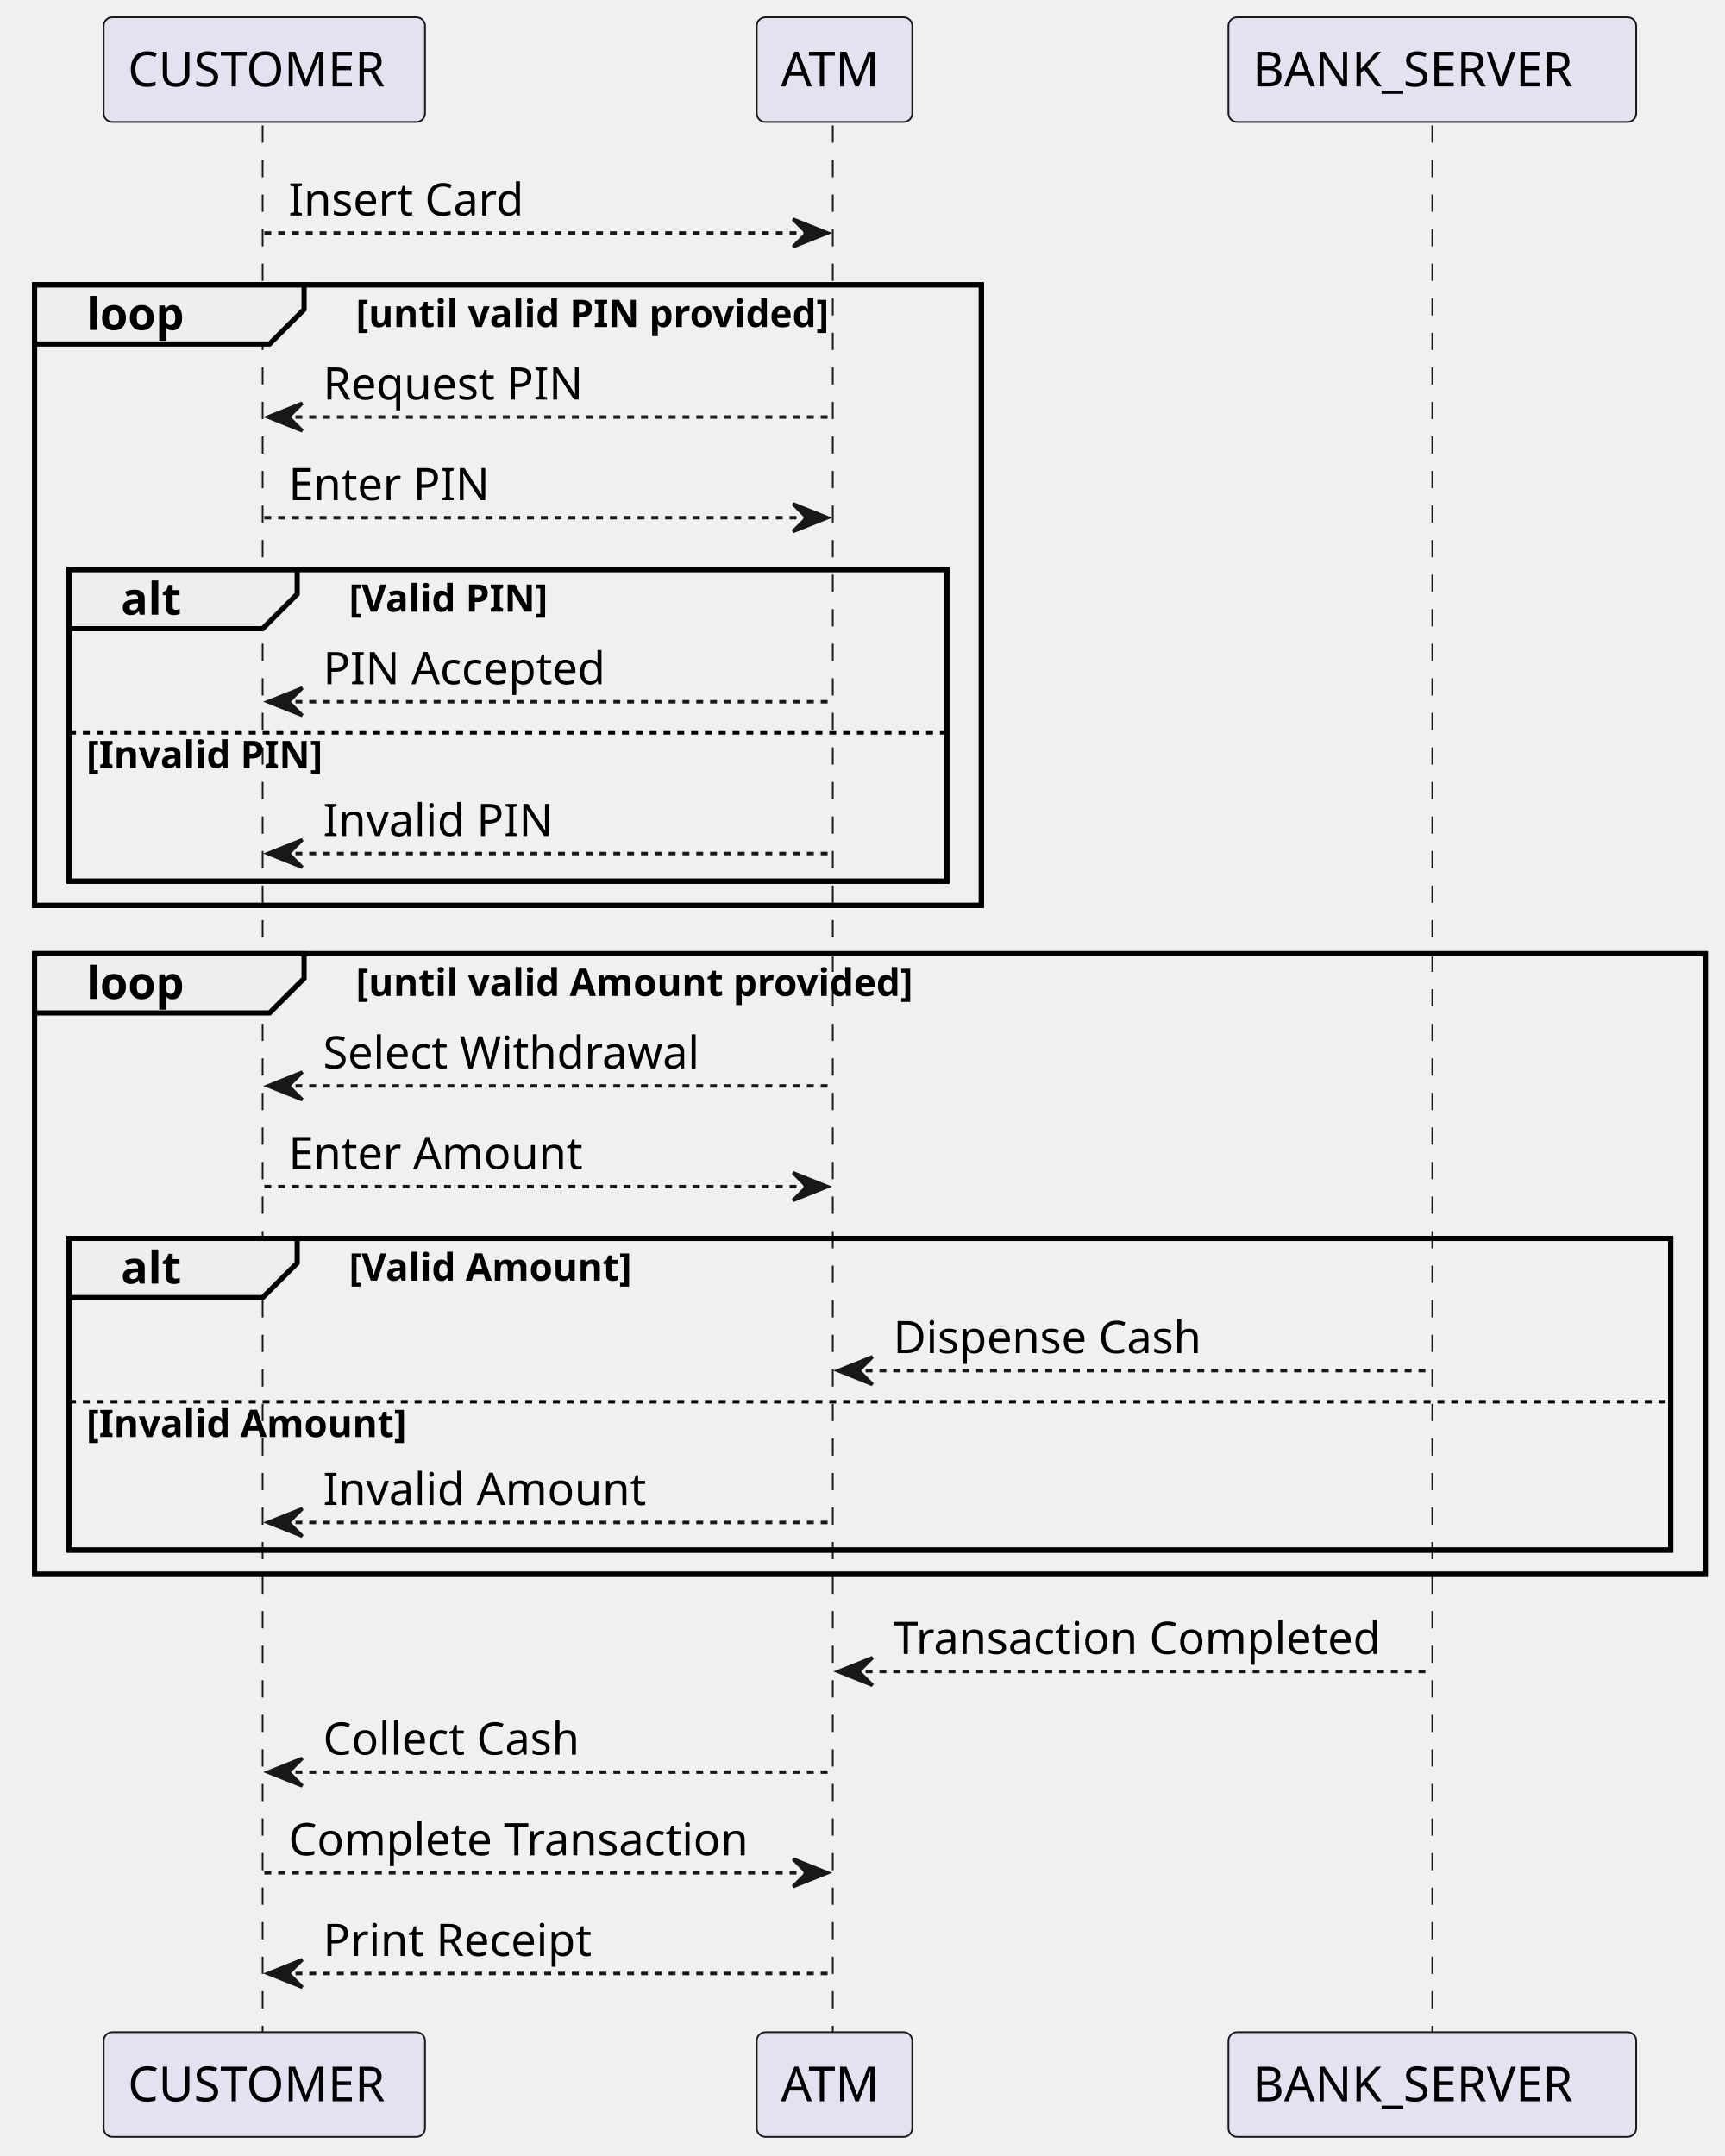
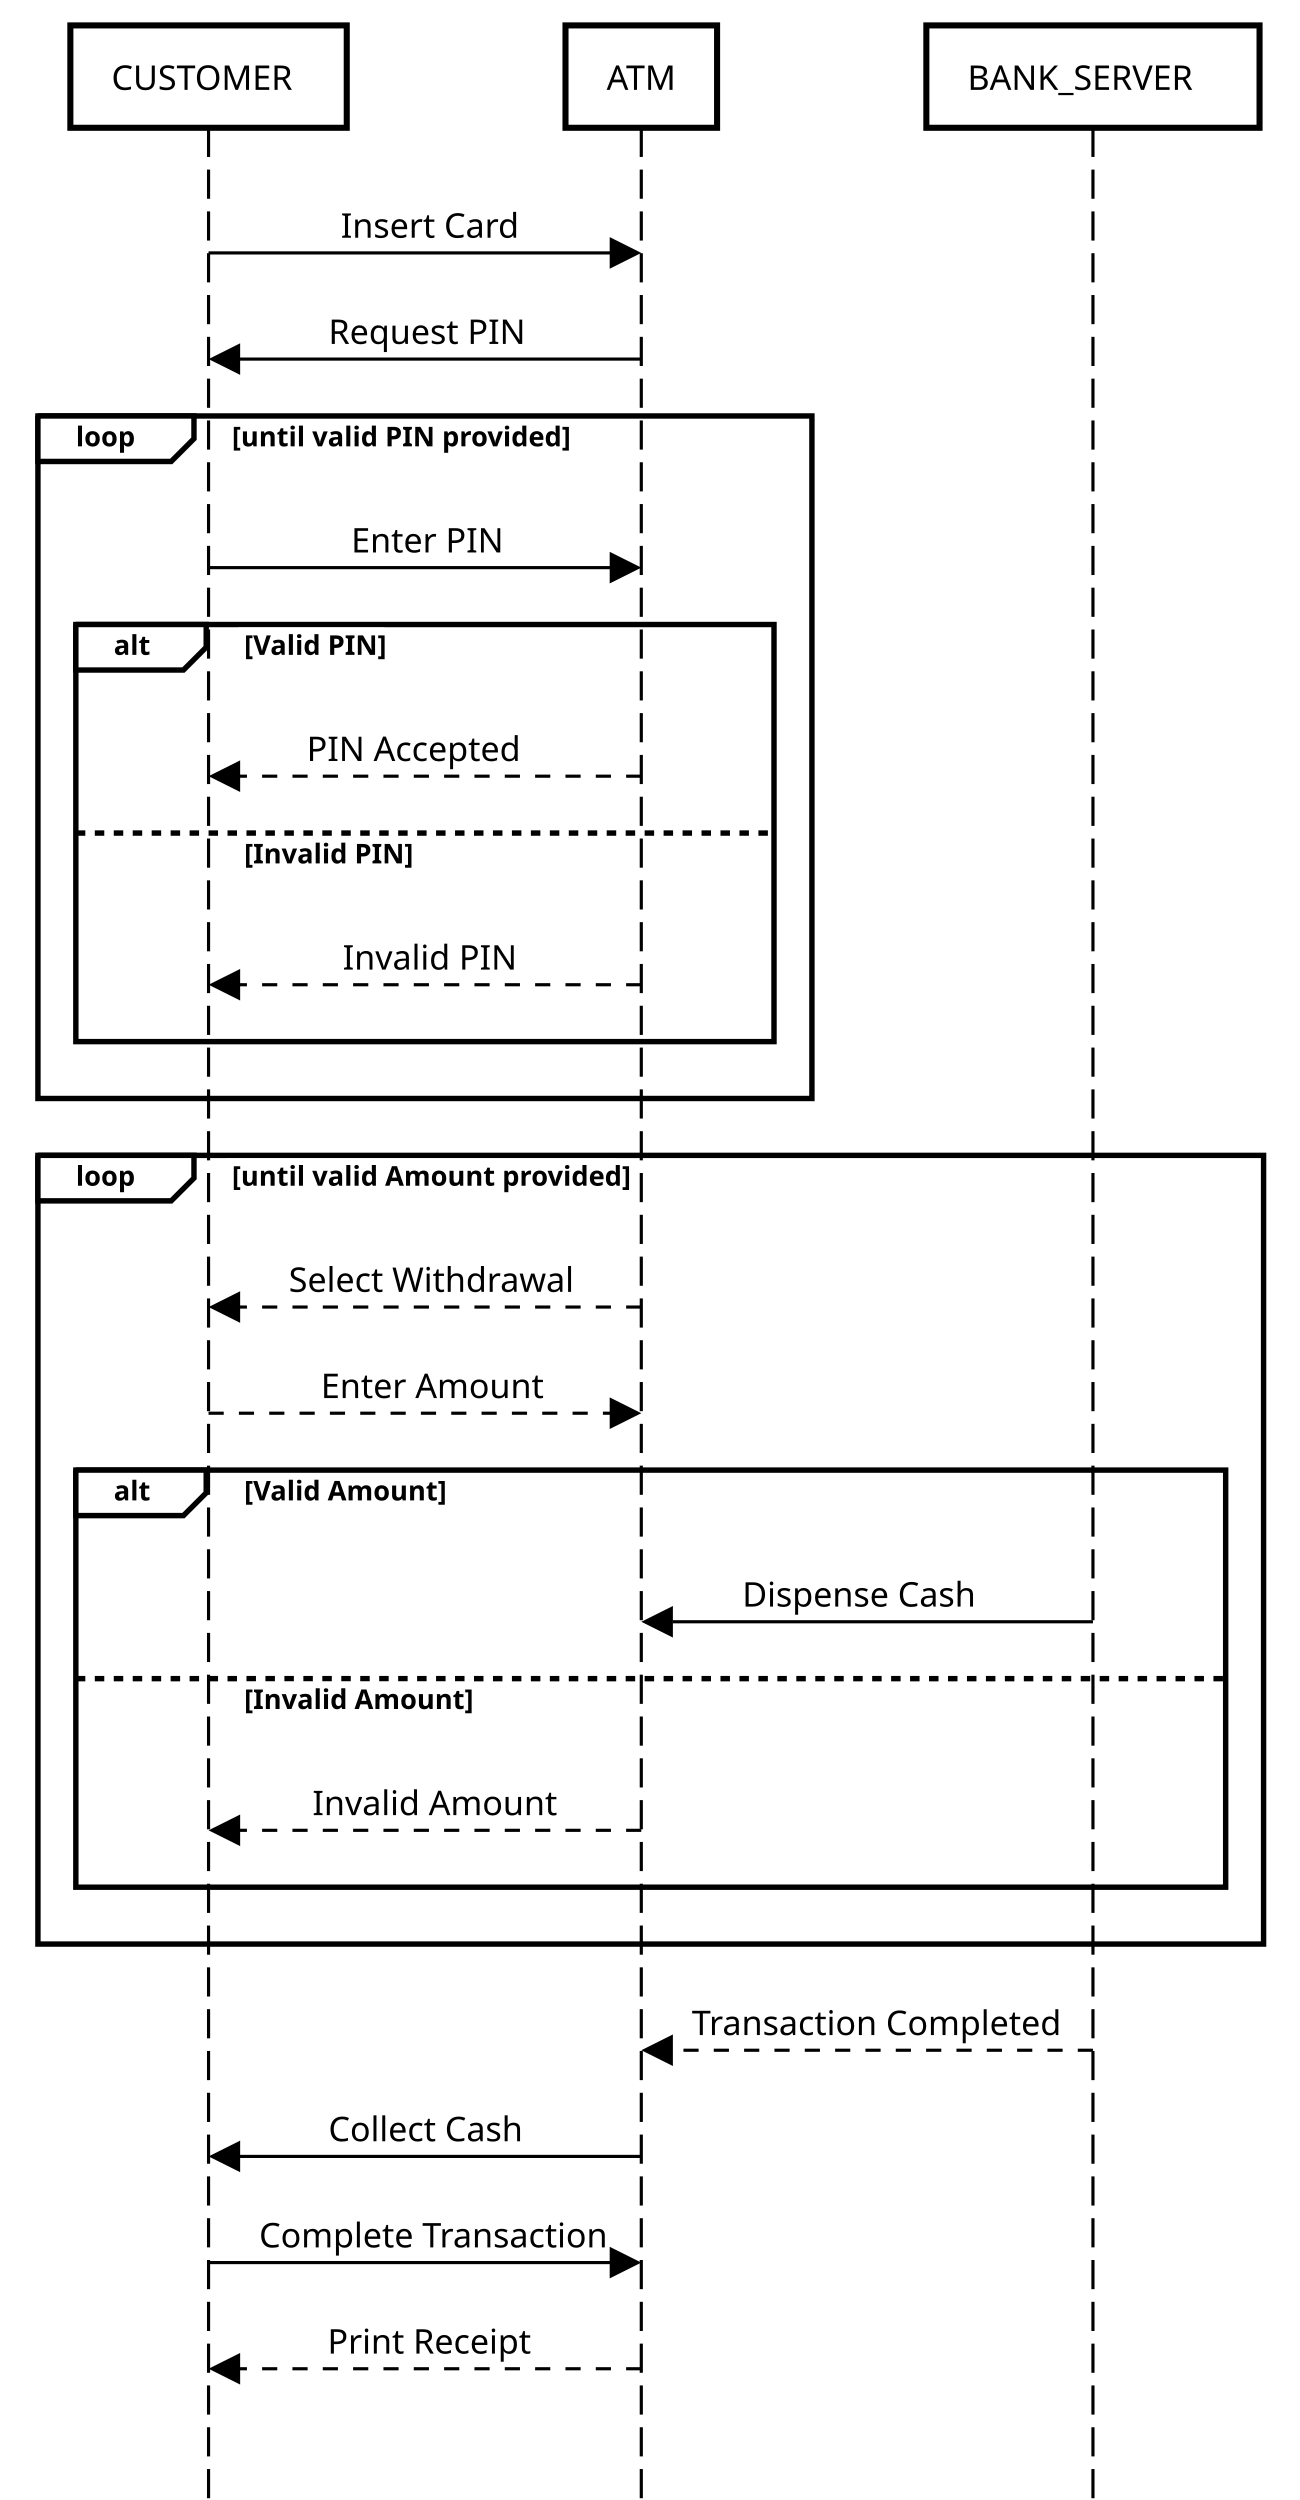
- <svg xmlns="http://www.w3.org/2000/svg" contentStyleType="text/css" height="624px" preserveAspectRatio="none" style="width:499px;height:624px;background:#FFFFFF;" version="1.1" viewBox="0 0 499 624" width="499px" zoomAndPan="magnify">
+ <svg xmlns="http://www.w3.org/2000/svg" version="1.1" width="560" height="1077">
  <defs />
  <g>
-     <rect fill="none" height="179.602" style="stroke:#000000;stroke-width:1.5;" width="274" x="10" y="82.43" />
-     <rect fill="none" height="90.203" style="stroke:#000000;stroke-width:1.5;" width="254" x="20" y="164.828" />
-     <rect fill="none" height="179.602" style="stroke:#000000;stroke-width:1.5;" width="483.5" x="10" y="276.031" />
-     <rect fill="none" height="90.203" style="stroke:#000000;stroke-width:1.5;" width="463.5" x="20" y="358.43" />
-     <line style="stroke:#181818;stroke-width:0.5;stroke-dasharray:5.0,5.0;" x1="76" x2="76" y1="36.297" y2="589.164" />
-     <line style="stroke:#181818;stroke-width:0.5;stroke-dasharray:5.0,5.0;" x1="241" x2="241" y1="36.297" y2="589.164" />
-     <line style="stroke:#181818;stroke-width:0.5;stroke-dasharray:5.0,5.0;" x1="414.5" x2="414.5" y1="36.297" y2="589.164" />
-     <rect fill="#E2E2F0" height="30.297" rx="2.5" ry="2.5" style="stroke:#181818;stroke-width:0.5;" width="93" x="30" y="5" />
-     <text fill="#000000" font-family="sans-serif" font-size="14" lengthAdjust="spacing" textLength="79" x="37" y="24.995">CUSTOMER</text>
-     <rect fill="#E2E2F0" height="30.297" rx="2.5" ry="2.5" style="stroke:#181818;stroke-width:0.5;" width="93" x="30" y="588.164" />
-     <text fill="#000000" font-family="sans-serif" font-size="14" lengthAdjust="spacing" textLength="79" x="37" y="608.159">CUSTOMER</text>
-     <rect fill="#E2E2F0" height="30.297" rx="2.5" ry="2.5" style="stroke:#181818;stroke-width:0.5;" width="45" x="219" y="5" />
-     <text fill="#000000" font-family="sans-serif" font-size="14" lengthAdjust="spacing" textLength="31" x="226" y="24.995">ATM</text>
-     <rect fill="#E2E2F0" height="30.297" rx="2.5" ry="2.5" style="stroke:#181818;stroke-width:0.5;" width="45" x="219" y="588.164" />
-     <text fill="#000000" font-family="sans-serif" font-size="14" lengthAdjust="spacing" textLength="31" x="226" y="608.159">ATM</text>
-     <rect fill="#E2E2F0" height="30.297" rx="2.5" ry="2.5" style="stroke:#181818;stroke-width:0.5;" width="118" x="355.5" y="5" />
-     <text fill="#000000" font-family="sans-serif" font-size="14" lengthAdjust="spacing" textLength="104" x="362.5" y="24.995">BANK_SERVER</text>
-     <rect fill="#E2E2F0" height="30.297" rx="2.5" ry="2.5" style="stroke:#181818;stroke-width:0.5;" width="118" x="355.5" y="588.164" />
-     <text fill="#000000" font-family="sans-serif" font-size="14" lengthAdjust="spacing" textLength="104" x="362.5" y="608.159">BANK_SERVER</text>
-     <polygon fill="#181818" points="229.5,63.43,239.5,67.43,229.5,71.43,233.5,67.43" style="stroke:#181818;stroke-width:1.0;" />
-     <line style="stroke:#181818;stroke-width:1.0;stroke-dasharray:2.0,2.0;" x1="76.5" x2="235.5" y1="67.43" y2="67.43" />
-     <text fill="#000000" font-family="sans-serif" font-size="13" lengthAdjust="spacing" textLength="70" x="83.5" y="62.364">Insert Card</text>
-     <path d="M10,82.43 L88,82.43 L88,89.562 L78,99.562 L10,99.562 L10,82.43 " fill="#EEEEEE" style="stroke:#000000;stroke-width:1.5;" />
-     <rect fill="none" height="179.602" style="stroke:#000000;stroke-width:1.5;" width="274" x="10" y="82.43" />
-     <text fill="#000000" font-family="sans-serif" font-size="13" font-weight="bold" lengthAdjust="spacing" textLength="33" x="25" y="95.497">loop</text>
-     <text fill="#000000" font-family="sans-serif" font-size="11" font-weight="bold" lengthAdjust="spacing" textLength="164" x="103" y="94.64">[until valid PIN provided]</text>
-     <polygon fill="#181818" points="87.5,116.695,77.5,120.695,87.5,124.695,83.5,120.695" style="stroke:#181818;stroke-width:1.0;" />
-     <line style="stroke:#181818;stroke-width:1.0;stroke-dasharray:2.0,2.0;" x1="81.5" x2="240.5" y1="120.695" y2="120.695" />
-     <text fill="#000000" font-family="sans-serif" font-size="13" lengthAdjust="spacing" textLength="77" x="93.5" y="115.629">Request PIN</text>
-     <polygon fill="#181818" points="229.5,145.828,239.5,149.828,229.5,153.828,233.5,149.828" style="stroke:#181818;stroke-width:1.0;" />
-     <line style="stroke:#181818;stroke-width:1.0;stroke-dasharray:2.0,2.0;" x1="76.5" x2="235.5" y1="149.828" y2="149.828" />
-     <text fill="#000000" font-family="sans-serif" font-size="13" lengthAdjust="spacing" textLength="58" x="83.5" y="144.762">Enter PIN</text>
-     <path d="M20,164.828 L86,164.828 L86,171.961 L76,181.961 L20,181.961 L20,164.828 " fill="#EEEEEE" style="stroke:#000000;stroke-width:1.5;" />
-     <rect fill="none" height="90.203" style="stroke:#000000;stroke-width:1.5;" width="254" x="20" y="164.828" />
-     <text fill="#000000" font-family="sans-serif" font-size="13" font-weight="bold" lengthAdjust="spacing" textLength="21" x="35" y="177.895">alt</text>
-     <text fill="#000000" font-family="sans-serif" font-size="11" font-weight="bold" lengthAdjust="spacing" textLength="69" x="101" y="177.039">[Valid PIN]</text>
-     <polygon fill="#181818" points="87.5,199.094,77.5,203.094,87.5,207.094,83.5,203.094" style="stroke:#181818;stroke-width:1.0;" />
-     <line style="stroke:#181818;stroke-width:1.0;stroke-dasharray:2.0,2.0;" x1="81.5" x2="240.5" y1="203.094" y2="203.094" />
-     <text fill="#000000" font-family="sans-serif" font-size="13" lengthAdjust="spacing" textLength="84" x="93.5" y="198.028">PIN Accepted</text>
-     <line style="stroke:#000000;stroke-width:1.0;stroke-dasharray:2.0,2.0;" x1="20" x2="274" y1="212.094" y2="212.094" />
-     <text fill="#000000" font-family="sans-serif" font-size="11" font-weight="bold" lengthAdjust="spacing" textLength="79" x="25" y="222.304">[Invalid PIN]</text>
-     <polygon fill="#181818" points="87.5,243.031,77.5,247.031,87.5,251.031,83.5,247.031" style="stroke:#181818;stroke-width:1.0;" />
-     <line style="stroke:#181818;stroke-width:1.0;stroke-dasharray:2.0,2.0;" x1="81.5" x2="240.5" y1="247.031" y2="247.031" />
-     <text fill="#000000" font-family="sans-serif" font-size="13" lengthAdjust="spacing" textLength="65" x="93.5" y="241.965">Invalid PIN</text>
-     <path d="M10,276.031 L88,276.031 L88,283.164 L78,293.164 L10,293.164 L10,276.031 " fill="#EEEEEE" style="stroke:#000000;stroke-width:1.5;" />
-     <rect fill="none" height="179.602" style="stroke:#000000;stroke-width:1.5;" width="483.5" x="10" y="276.031" />
-     <text fill="#000000" font-family="sans-serif" font-size="13" font-weight="bold" lengthAdjust="spacing" textLength="33" x="25" y="289.098">loop</text>
-     <text fill="#000000" font-family="sans-serif" font-size="11" font-weight="bold" lengthAdjust="spacing" textLength="195" x="103" y="288.242">[until valid Amount provided]</text>
-     <polygon fill="#181818" points="87.5,310.297,77.5,314.297,87.5,318.297,83.5,314.297" style="stroke:#181818;stroke-width:1.0;" />
-     <line style="stroke:#181818;stroke-width:1.0;stroke-dasharray:2.0,2.0;" x1="81.5" x2="240.5" y1="314.297" y2="314.297" />
-     <text fill="#000000" font-family="sans-serif" font-size="13" lengthAdjust="spacing" textLength="115" x="93.5" y="309.231">Select Withdrawal</text>
-     <polygon fill="#181818" points="229.5,339.43,239.5,343.43,229.5,347.43,233.5,343.43" style="stroke:#181818;stroke-width:1.0;" />
-     <line style="stroke:#181818;stroke-width:1.0;stroke-dasharray:2.0,2.0;" x1="76.5" x2="235.5" y1="343.43" y2="343.43" />
-     <text fill="#000000" font-family="sans-serif" font-size="13" lengthAdjust="spacing" textLength="89" x="83.5" y="338.364">Enter Amount</text>
-     <path d="M20,358.43 L86,358.43 L86,365.562 L76,375.562 L20,375.562 L20,358.43 " fill="#EEEEEE" style="stroke:#000000;stroke-width:1.5;" />
-     <rect fill="none" height="90.203" style="stroke:#000000;stroke-width:1.5;" width="463.5" x="20" y="358.43" />
-     <text fill="#000000" font-family="sans-serif" font-size="13" font-weight="bold" lengthAdjust="spacing" textLength="21" x="35" y="371.497">alt</text>
-     <text fill="#000000" font-family="sans-serif" font-size="11" font-weight="bold" lengthAdjust="spacing" textLength="100" x="101" y="370.64">[Valid Amount]</text>
-     <polygon fill="#181818" points="252.5,392.695,242.5,396.695,252.5,400.695,248.5,396.695" style="stroke:#181818;stroke-width:1.0;" />
-     <line style="stroke:#181818;stroke-width:1.0;stroke-dasharray:2.0,2.0;" x1="246.5" x2="413.5" y1="396.695" y2="396.695" />
-     <text fill="#000000" font-family="sans-serif" font-size="13" lengthAdjust="spacing" textLength="95" x="258.5" y="391.629">Dispense Cash</text>
-     <line style="stroke:#000000;stroke-width:1.0;stroke-dasharray:2.0,2.0;" x1="20" x2="483.5" y1="405.695" y2="405.695" />
-     <text fill="#000000" font-family="sans-serif" font-size="11" font-weight="bold" lengthAdjust="spacing" textLength="110" x="25" y="415.906">[Invalid Amount]</text>
-     <polygon fill="#181818" points="87.5,436.633,77.5,440.633,87.5,444.633,83.5,440.633" style="stroke:#181818;stroke-width:1.0;" />
-     <line style="stroke:#181818;stroke-width:1.0;stroke-dasharray:2.0,2.0;" x1="81.5" x2="240.5" y1="440.633" y2="440.633" />
-     <text fill="#000000" font-family="sans-serif" font-size="13" lengthAdjust="spacing" textLength="96" x="93.5" y="435.567">Invalid Amount</text>
-     <polygon fill="#181818" points="252.5,479.766,242.5,483.766,252.5,487.766,248.5,483.766" style="stroke:#181818;stroke-width:1.0;" />
-     <line style="stroke:#181818;stroke-width:1.0;stroke-dasharray:2.0,2.0;" x1="246.5" x2="413.5" y1="483.766" y2="483.766" />
-     <text fill="#000000" font-family="sans-serif" font-size="13" lengthAdjust="spacing" textLength="149" x="258.5" y="478.7">Transaction Completed</text>
-     <polygon fill="#181818" points="87.5,508.898,77.5,512.898,87.5,516.898,83.5,512.898" style="stroke:#181818;stroke-width:1.0;" />
-     <line style="stroke:#181818;stroke-width:1.0;stroke-dasharray:2.0,2.0;" x1="81.5" x2="240.5" y1="512.898" y2="512.898" />
-     <text fill="#000000" font-family="sans-serif" font-size="13" lengthAdjust="spacing" textLength="79" x="93.5" y="507.832">Collect Cash</text>
-     <polygon fill="#181818" points="229.5,538.031,239.5,542.031,229.5,546.031,233.5,542.031" style="stroke:#181818;stroke-width:1.0;" />
-     <line style="stroke:#181818;stroke-width:1.0;stroke-dasharray:2.0,2.0;" x1="76.5" x2="235.5" y1="542.031" y2="542.031" />
-     <text fill="#000000" font-family="sans-serif" font-size="13" lengthAdjust="spacing" textLength="141" x="83.5" y="536.965">Complete Transaction</text>
-     <polygon fill="#181818" points="87.5,567.164,77.5,571.164,87.5,575.164,83.5,571.164" style="stroke:#181818;stroke-width:1.0;" />
-     <line style="stroke:#181818;stroke-width:1.0;stroke-dasharray:2.0,2.0;" x1="81.5" x2="240.5" y1="571.164" y2="571.164" />
-     <text fill="#000000" font-family="sans-serif" font-size="13" lengthAdjust="spacing" textLength="81" x="93.5" y="566.098">Print Receipt</text>
+     <g />
+     <g />
+     <g />
+     <g />
+     <g />
+     <g />
+     <g />
+     <g />
+     <g />
+     <g />
+     <g />
+     <g />
+     <g />
+     <g>
+       <rect fill="white" stroke="none" x="0" y="0" width="560" height="1077" />
+     </g>
+     <g />
+     <g>
+       <path fill="none" stroke="black" paint-order="fill stroke markers" d=" M 89.844 55.05 L 89.844 1077.633" stroke-miterlimit="10" stroke-width="1.361" stroke-dasharray="12.566,5.445" />
+       <path fill="none" stroke="black" paint-order="fill stroke markers" d=" M 276.267 55.05 L 276.267 1077.633" stroke-miterlimit="10" stroke-width="1.361" stroke-dasharray="12.566,5.445" />
+       <path fill="none" stroke="black" paint-order="fill stroke markers" d=" M 470.844 55.05 L 470.844 1077.633" stroke-miterlimit="10" stroke-width="1.361" stroke-dasharray="12.566,5.445" />
+     </g>
+     <g>
+       <path fill="none" stroke="none" />
+       <g>
+         <path fill="white" stroke="black" paint-order="fill stroke markers" d=" M 30.309 10.945 L 149.378 10.945 L 149.378 55.05 L 30.309 55.05 L 30.309 10.945 Z" stroke-miterlimit="10" stroke-width="2.614" stroke-dasharray="" />
+       </g>
+       <g>
+         <g />
+         <text fill="black" stroke="none" font-family="sans-serif" font-size="11pt" font-style="normal" font-weight="normal" text-decoration="normal" x="48.033" y="38.714" text-anchor="start" dominant-baseline="alphabetic" xml:space="preserve">CUSTOMER</text>
+       </g>
+       <path fill="none" stroke="none" />
+       <g>
+         <path fill="white" stroke="black" paint-order="fill stroke markers" d=" M 243.615 10.945 L 308.92 10.945 L 308.92 55.05 L 243.615 55.05 L 243.615 10.945 Z" stroke-miterlimit="10" stroke-width="2.614" stroke-dasharray="" />
+       </g>
+       <g>
+         <g />
+         <text fill="black" stroke="none" font-family="sans-serif" font-size="11pt" font-style="normal" font-weight="normal" text-decoration="normal" x="261.339" y="38.714" text-anchor="start" dominant-baseline="alphabetic" xml:space="preserve">ATM</text>
+       </g>
+       <path fill="none" stroke="none" />
+       <g>
+         <path fill="white" stroke="black" paint-order="fill stroke markers" d=" M 399.073 10.945 L 542.616 10.945 L 542.616 55.05 L 399.073 55.05 L 399.073 10.945 Z" stroke-miterlimit="10" stroke-width="2.614" stroke-dasharray="" />
+       </g>
+       <g>
+         <g />
+         <text fill="black" stroke="none" font-family="sans-serif" font-size="11pt" font-style="normal" font-weight="normal" text-decoration="normal" x="416.796" y="38.714" text-anchor="start" dominant-baseline="alphabetic" xml:space="preserve">BANK_SERVER</text>
+       </g>
+     </g>
+     <g>
+       <g>
+         <g>
+           <rect fill="white" stroke="none" x="144.349" y="87.72" width="77.413" height="21.236" />
+         </g>
+         <text fill="black" stroke="none" font-family="sans-serif" font-size="11pt" font-style="normal" font-weight="normal" text-decoration="normal" x="146.799" y="102.422" text-anchor="start" dominant-baseline="alphabetic" xml:space="preserve">Insert Card</text>
+       </g>
+       <g>
+         <path fill="none" stroke="black" paint-order="fill stroke markers" d=" M 89.844 108.956 L 262.818 108.956" stroke-miterlimit="10" stroke-width="1.361" stroke-dasharray="" />
+         <g transform="translate(276.2674,108.9558) translate(-276.2674,-108.9558)">
+           <path fill="black" stroke="none" paint-order="stroke fill markers" d=" M 262.655 102.149 L 276.267 108.956 L 262.655 115.762 Z" />
+         </g>
+       </g>
+       <g>
+         <g>
+           <rect fill="white" stroke="none" x="139.048" y="133.459" width="88.014" height="21.236" />
+         </g>
+         <text fill="black" stroke="none" font-family="sans-serif" font-size="11pt" font-style="normal" font-weight="normal" text-decoration="normal" x="141.499" y="148.16" text-anchor="start" dominant-baseline="alphabetic" xml:space="preserve">Request PIN</text>
+       </g>
+       <g>
+         <path fill="none" stroke="black" paint-order="fill stroke markers" d=" M 276.267 154.694 L 103.293 154.694" stroke-miterlimit="10" stroke-width="1.361" stroke-dasharray="" />
+         <g transform="translate(89.84362,154.6944) translate(-89.84362,-154.6944)">
+           <path fill="black" stroke="none" paint-order="stroke fill markers" d=" M 103.456 147.888 L 89.844 154.694 L 103.456 161.501 Z" />
+         </g>
+       </g>
+       <g>
+         <g>
+           <rect fill="white" stroke="none" x="148.83" y="223.302" width="68.451" height="21.236" />
+         </g>
+         <text fill="black" stroke="none" font-family="sans-serif" font-size="11pt" font-style="normal" font-weight="normal" text-decoration="normal" x="151.28" y="238.004" text-anchor="start" dominant-baseline="alphabetic" xml:space="preserve">Enter PIN</text>
+       </g>
+       <g>
+         <path fill="none" stroke="black" paint-order="fill stroke markers" d=" M 89.844 244.538 L 262.818 244.538" stroke-miterlimit="10" stroke-width="1.361" stroke-dasharray="" />
+         <g transform="translate(276.2674,244.538) translate(-276.2674,-244.538)">
+           <path fill="black" stroke="none" paint-order="stroke fill markers" d=" M 262.655 237.732 L 276.267 244.538 L 262.655 251.344 Z" />
+         </g>
+       </g>
+       <g>
+         <g>
+           <rect fill="white" stroke="none" x="129.678" y="313.146" width="106.755" height="21.236" />
+         </g>
+         <text fill="black" stroke="none" font-family="sans-serif" font-size="11pt" font-style="normal" font-weight="normal" text-decoration="normal" x="132.129" y="327.848" text-anchor="start" dominant-baseline="alphabetic" xml:space="preserve">PIN Accepted   </text>
+       </g>
+       <g>
+         <path fill="none" stroke="black" paint-order="fill stroke markers" d=" M 276.267 334.382 L 103.293 334.382" stroke-miterlimit="10" stroke-width="1.361" stroke-dasharray="6.534" />
+         <g transform="translate(89.84362,334.3816) translate(-89.84362,-334.3816)">
+           <path fill="black" stroke="none" paint-order="stroke fill markers" d=" M 103.456 327.575 L 89.844 334.382 L 103.456 341.188 Z" />
+         </g>
+       </g>
+       <g>
+         <g>
+           <rect fill="white" stroke="none" x="145.161" y="402.989" width="75.788" height="21.236" />
+         </g>
+         <text fill="black" stroke="none" font-family="sans-serif" font-size="11pt" font-style="normal" font-weight="normal" text-decoration="normal" x="147.612" y="417.691" text-anchor="start" dominant-baseline="alphabetic" xml:space="preserve">Invalid PIN</text>
+       </g>
+       <g>
+         <path fill="none" stroke="black" paint-order="fill stroke markers" d=" M 276.267 424.225 L 103.293 424.225" stroke-miterlimit="10" stroke-width="1.361" stroke-dasharray="6.534" />
+         <g transform="translate(89.84362,424.2252) translate(-89.84362,-424.2252)">
+           <path fill="black" stroke="none" paint-order="stroke fill markers" d=" M 103.456 417.419 L 89.844 424.225 L 103.456 431.032 Z" />
+         </g>
+       </g>
+       <g>
+         <g>
+           <rect fill="white" stroke="none" x="121.944" y="541.839" width="122.223" height="21.236" />
+         </g>
+         <text fill="black" stroke="none" font-family="sans-serif" font-size="11pt" font-style="normal" font-weight="normal" text-decoration="normal" x="124.394" y="556.54" text-anchor="start" dominant-baseline="alphabetic" xml:space="preserve">Select Withdrawal</text>
+       </g>
+       <g>
+         <path fill="none" stroke="black" paint-order="fill stroke markers" d=" M 276.267 563.074 L 103.293 563.074" stroke-miterlimit="10" stroke-width="1.361" stroke-dasharray="6.534" />
+         <g transform="translate(89.84362,563.0745) translate(-89.84362,-563.0745)">
+           <path fill="black" stroke="none" paint-order="stroke fill markers" d=" M 103.456 556.268 L 89.844 563.074 L 103.456 569.881 Z" />
+         </g>
+       </g>
+       <g>
+         <g>
+           <rect fill="white" stroke="none" x="135.788" y="587.577" width="94.535" height="21.236" />
+         </g>
+         <text fill="black" stroke="none" font-family="sans-serif" font-size="11pt" font-style="normal" font-weight="normal" text-decoration="normal" x="138.238" y="602.279" text-anchor="start" dominant-baseline="alphabetic" xml:space="preserve">Enter Amount</text>
+       </g>
+       <g>
+         <path fill="none" stroke="black" paint-order="fill stroke markers" d=" M 89.844 608.813 L 262.818 608.813" stroke-miterlimit="10" stroke-width="1.361" stroke-dasharray="6.534" />
+         <g transform="translate(276.2674,608.813) translate(-276.2674,-608.813)">
+           <path fill="black" stroke="none" paint-order="stroke fill markers" d=" M 262.655 602.007 L 276.267 608.813 L 262.655 615.619 Z" />
+         </g>
+       </g>
+       <g>
+         <g>
+           <rect fill="white" stroke="none" x="317.326" y="677.421" width="112.46" height="21.236" />
+         </g>
+         <text fill="black" stroke="none" font-family="sans-serif" font-size="11pt" font-style="normal" font-weight="normal" text-decoration="normal" x="319.776" y="692.123" text-anchor="start" dominant-baseline="alphabetic" xml:space="preserve">Dispense Cash  </text>
+       </g>
+       <g>
+         <path fill="none" stroke="black" paint-order="fill stroke markers" d=" M 470.844 698.657 L 289.717 698.657" stroke-miterlimit="10" stroke-width="1.361" stroke-dasharray="" />
+         <g transform="translate(276.2674,698.6566) translate(-276.2674,-698.6566)">
+           <path fill="black" stroke="none" paint-order="stroke fill markers" d=" M 289.88 691.85 L 276.267 698.657 L 289.88 705.463 Z" />
+         </g>
+       </g>
+       <g>
+         <g>
+           <rect fill="white" stroke="none" x="132.119" y="767.264" width="101.873" height="21.236" />
+         </g>
+         <text fill="black" stroke="none" font-family="sans-serif" font-size="11pt" font-style="normal" font-weight="normal" text-decoration="normal" x="134.569" y="781.966" text-anchor="start" dominant-baseline="alphabetic" xml:space="preserve">Invalid Amount</text>
+       </g>
+       <g>
+         <path fill="none" stroke="black" paint-order="fill stroke markers" d=" M 276.267 788.5 L 103.293 788.5" stroke-miterlimit="10" stroke-width="1.361" stroke-dasharray="6.534" />
+         <g transform="translate(89.84362,788.5003) translate(-89.84362,-788.5003)">
+           <path fill="black" stroke="none" paint-order="stroke fill markers" d=" M 103.456 781.694 L 89.844 788.5 L 103.456 795.307 Z" />
+         </g>
+       </g>
+       <g>
+         <g>
+           <rect fill="white" stroke="none" x="295.597" y="862.009" width="155.917" height="21.236" />
+         </g>
+         <text fill="black" stroke="none" font-family="sans-serif" font-size="11pt" font-style="normal" font-weight="normal" text-decoration="normal" x="298.048" y="876.71" text-anchor="start" dominant-baseline="alphabetic" xml:space="preserve">Transaction Completed</text>
+       </g>
+       <g>
+         <path fill="none" stroke="black" paint-order="fill stroke markers" d=" M 470.844 883.244 L 289.717 883.244" stroke-miterlimit="10" stroke-width="1.361" stroke-dasharray="6.534" />
+         <g transform="translate(276.2674,883.2444) translate(-276.2674,-883.2444)">
+           <path fill="black" stroke="none" paint-order="stroke fill markers" d=" M 289.88 876.438 L 276.267 883.244 L 289.88 890.051 Z" />
+         </g>
+       </g>
+       <g>
+         <g>
+           <rect fill="white" stroke="none" x="139.052" y="907.747" width="88.007" height="21.236" />
+         </g>
+         <text fill="black" stroke="none" font-family="sans-serif" font-size="11pt" font-style="normal" font-weight="normal" text-decoration="normal" x="141.502" y="922.449" text-anchor="start" dominant-baseline="alphabetic" xml:space="preserve">Collect Cash</text>
+       </g>
+       <g>
+         <path fill="none" stroke="black" paint-order="fill stroke markers" d=" M 276.267 928.983 L 103.293 928.983" stroke-miterlimit="10" stroke-width="1.361" stroke-dasharray="" />
+         <g transform="translate(89.84362,928.983) translate(-89.84362,-928.983)">
+           <path fill="black" stroke="none" paint-order="stroke fill markers" d=" M 103.456 922.177 L 89.844 928.983 L 103.456 935.789 Z" />
+         </g>
+       </g>
+       <g>
+         <g>
+           <rect fill="white" stroke="none" x="109.174" y="953.486" width="147.764" height="21.236" />
+         </g>
+         <text fill="black" stroke="none" font-family="sans-serif" font-size="11pt" font-style="normal" font-weight="normal" text-decoration="normal" x="111.624" y="968.187" text-anchor="start" dominant-baseline="alphabetic" xml:space="preserve">Complete Transaction</text>
+       </g>
+       <g>
+         <path fill="none" stroke="black" paint-order="fill stroke markers" d=" M 89.844 974.722 L 262.818 974.722" stroke-miterlimit="10" stroke-width="1.361" stroke-dasharray="" />
+         <g transform="translate(276.2674,974.7216) translate(-276.2674,-974.7216)">
+           <path fill="black" stroke="none" paint-order="stroke fill markers" d=" M 262.655 967.915 L 276.267 974.722 L 262.655 981.528 Z" />
+         </g>
+       </g>
+       <g>
+         <g>
+           <rect fill="white" stroke="none" x="138.644" y="999.224" width="88.823" height="21.236" />
+         </g>
+         <text fill="black" stroke="none" font-family="sans-serif" font-size="11pt" font-style="normal" font-weight="normal" text-decoration="normal" x="141.094" y="1013.926" text-anchor="start" dominant-baseline="alphabetic" xml:space="preserve">Print Receipt</text>
+       </g>
+       <g>
+         <path fill="none" stroke="black" paint-order="fill stroke markers" d=" M 276.267 1020.46 L 103.293 1020.46" stroke-miterlimit="10" stroke-width="1.361" stroke-dasharray="6.534" />
+         <g transform="translate(89.84362,1020.46) translate(-89.84362,-1020.46)">
+           <path fill="black" stroke="none" paint-order="stroke fill markers" d=" M 103.456 1013.654 L 89.844 1020.46 L 103.456 1027.266 Z" />
+         </g>
+       </g>
+       <g>
+         <g />
+         <path fill="none" stroke="black" paint-order="fill stroke markers" d=" M 16.335 179.197 L 349.776 179.197 L 349.776 473.231 L 16.335 473.231 L 16.335 179.197 Z" stroke-miterlimit="10" stroke-width="2.334" stroke-dasharray="" />
+         <path fill="white" stroke="black" paint-order="fill stroke markers" d=" M 16.335 179.197 L 16.335 198.799 L 73.76 198.799 L 83.561 188.998 L 83.561 179.197 L 16.335 179.197" stroke-miterlimit="10" stroke-width="2.334" stroke-dasharray="" />
+         <text fill="black" stroke="none" font-family="sans-serif" font-size="8.8pt" font-style="normal" font-weight="bold" text-decoration="normal" x="32.67" y="192.265" text-anchor="start" dominant-baseline="alphabetic" xml:space="preserve">loop</text>
+         <g>
+           <rect fill="white" stroke="none" x="97.446" y="180.504" width="143.06" height="16.989" />
+         </g>
+         <text fill="black" stroke="none" font-family="sans-serif" font-size="8.8pt" font-style="normal" font-weight="bold" text-decoration="normal" x="99.896" y="192.265" text-anchor="start" dominant-baseline="alphabetic" xml:space="preserve">[until valid PIN provided]</text>
+       </g>
+       <g>
+         <g />
+         <path fill="none" stroke="black" paint-order="fill stroke markers" d=" M 32.67 269.041 L 333.441 269.041 L 333.441 448.728 L 32.67 448.728 L 32.67 269.041 Z" stroke-miterlimit="10" stroke-width="2.334" stroke-dasharray="" />
+         <path fill="white" stroke="black" paint-order="fill stroke markers" d=" M 32.67 269.041 L 32.67 288.643 L 79.03 288.643 L 88.831 278.842 L 88.831 269.041 L 32.67 269.041" stroke-miterlimit="10" stroke-width="2.334" stroke-dasharray="" />
+         <text fill="black" stroke="none" font-family="sans-serif" font-size="8.8pt" font-style="normal" font-weight="bold" text-decoration="normal" x="49.006" y="282.109" text-anchor="start" dominant-baseline="alphabetic" xml:space="preserve">alt</text>
+         <g>
+           <rect fill="white" stroke="none" x="102.716" y="270.348" width="62.909" height="16.989" />
+         </g>
+         <text fill="black" stroke="none" font-family="sans-serif" font-size="8.8pt" font-style="normal" font-weight="bold" text-decoration="normal" x="105.166" y="282.109" text-anchor="start" dominant-baseline="alphabetic" xml:space="preserve">[Valid PIN]</text>
+         <g>
+           <path fill="none" stroke="black" paint-order="fill stroke markers" d=" M 32.67 358.884 L 333.441 358.884" stroke-miterlimit="10" stroke-width="2.334" stroke-dasharray="4.084" />
+         </g>
+         <g />
+         <g>
+           <rect fill="white" stroke="none" x="102.716" y="360.191" width="72.68" height="16.989" />
+         </g>
+         <text fill="black" stroke="none" font-family="sans-serif" font-size="8.8pt" font-style="normal" font-weight="bold" text-decoration="normal" x="105.166" y="371.953" text-anchor="start" dominant-baseline="alphabetic" xml:space="preserve">[Invalid PIN]</text>
+       </g>
+       <g />
+       <g>
+         <g />
+         <path fill="none" stroke="black" paint-order="fill stroke markers" d=" M 16.335 497.734 L 544.353 497.734 L 544.353 837.506 L 16.335 837.506 L 16.335 497.734 Z" stroke-miterlimit="10" stroke-width="2.334" stroke-dasharray="" />
+         <path fill="white" stroke="black" paint-order="fill stroke markers" d=" M 16.335 497.734 L 16.335 517.336 L 73.76 517.336 L 83.561 507.535 L 83.561 497.734 L 16.335 497.734" stroke-miterlimit="10" stroke-width="2.334" stroke-dasharray="" />
+         <text fill="black" stroke="none" font-family="sans-serif" font-size="8.8pt" font-style="normal" font-weight="bold" text-decoration="normal" x="32.67" y="510.802" text-anchor="start" dominant-baseline="alphabetic" xml:space="preserve">loop</text>
+         <g>
+           <rect fill="white" stroke="none" x="97.446" y="499.04" width="167.809" height="16.989" />
+         </g>
+         <text fill="black" stroke="none" font-family="sans-serif" font-size="8.8pt" font-style="normal" font-weight="bold" text-decoration="normal" x="99.896" y="510.802" text-anchor="start" dominant-baseline="alphabetic" xml:space="preserve">[until valid Amount provided]</text>
+       </g>
+       <g>
+         <g />
+         <path fill="none" stroke="black" paint-order="fill stroke markers" d=" M 32.67 633.316 L 528.018 633.316 L 528.018 813.003 L 32.67 813.003 L 32.67 633.316 Z" stroke-miterlimit="10" stroke-width="2.334" stroke-dasharray="" />
+         <path fill="white" stroke="black" paint-order="fill stroke markers" d=" M 32.67 633.316 L 32.67 652.918 L 79.03 652.918 L 88.831 643.117 L 88.831 633.316 L 32.67 633.316" stroke-miterlimit="10" stroke-width="2.334" stroke-dasharray="" />
+         <text fill="black" stroke="none" font-family="sans-serif" font-size="8.8pt" font-style="normal" font-weight="bold" text-decoration="normal" x="49.006" y="646.384" text-anchor="start" dominant-baseline="alphabetic" xml:space="preserve">alt</text>
+         <g>
+           <rect fill="white" stroke="none" x="102.716" y="634.623" width="87.658" height="16.989" />
+         </g>
+         <text fill="black" stroke="none" font-family="sans-serif" font-size="8.8pt" font-style="normal" font-weight="bold" text-decoration="normal" x="105.166" y="646.384" text-anchor="start" dominant-baseline="alphabetic" xml:space="preserve">[Valid Amount]</text>
+         <g>
+           <path fill="none" stroke="black" paint-order="fill stroke markers" d=" M 32.67 723.159 L 528.018 723.159" stroke-miterlimit="10" stroke-width="2.334" stroke-dasharray="4.084" />
+         </g>
+         <g />
+         <g>
+           <rect fill="white" stroke="none" x="102.716" y="724.466" width="97.429" height="16.989" />
+         </g>
+         <text fill="black" stroke="none" font-family="sans-serif" font-size="8.8pt" font-style="normal" font-weight="bold" text-decoration="normal" x="105.166" y="736.228" text-anchor="start" dominant-baseline="alphabetic" xml:space="preserve">[Invalid Amount]</text>
+       </g>
+       <g />
+     </g>
+     <g />
+     <g />
+     <g />
  </g>
</svg>
